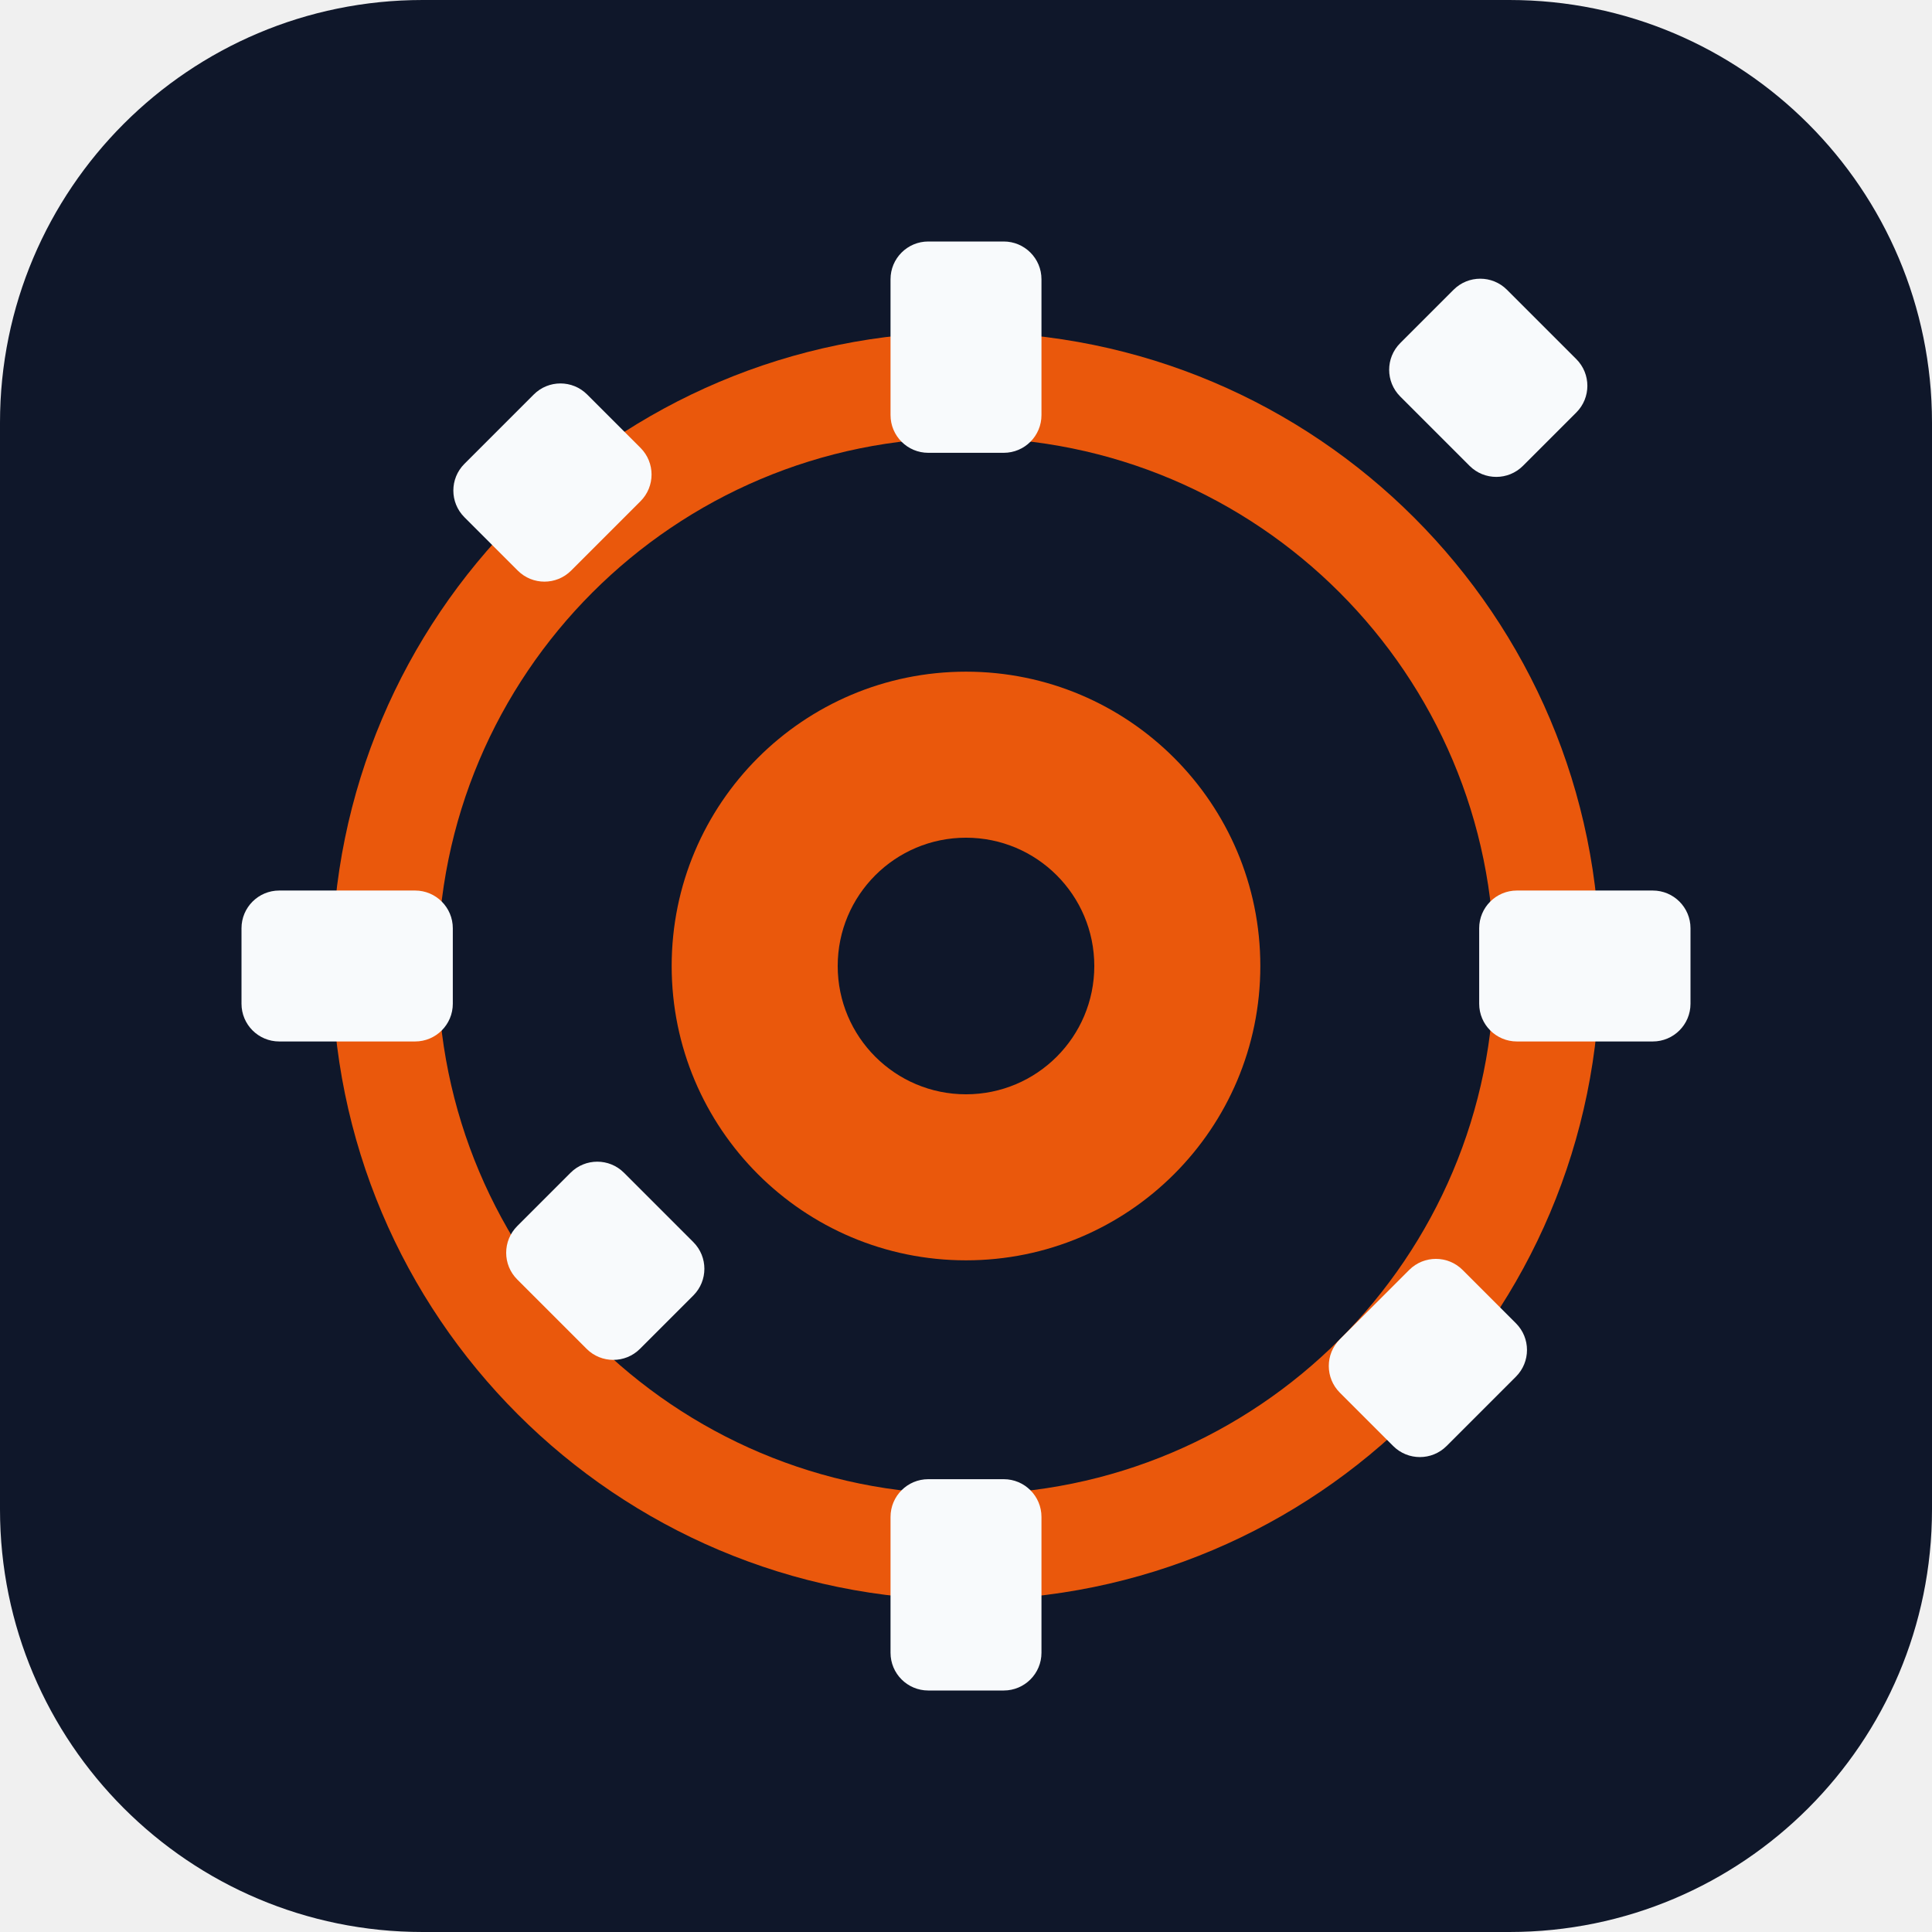
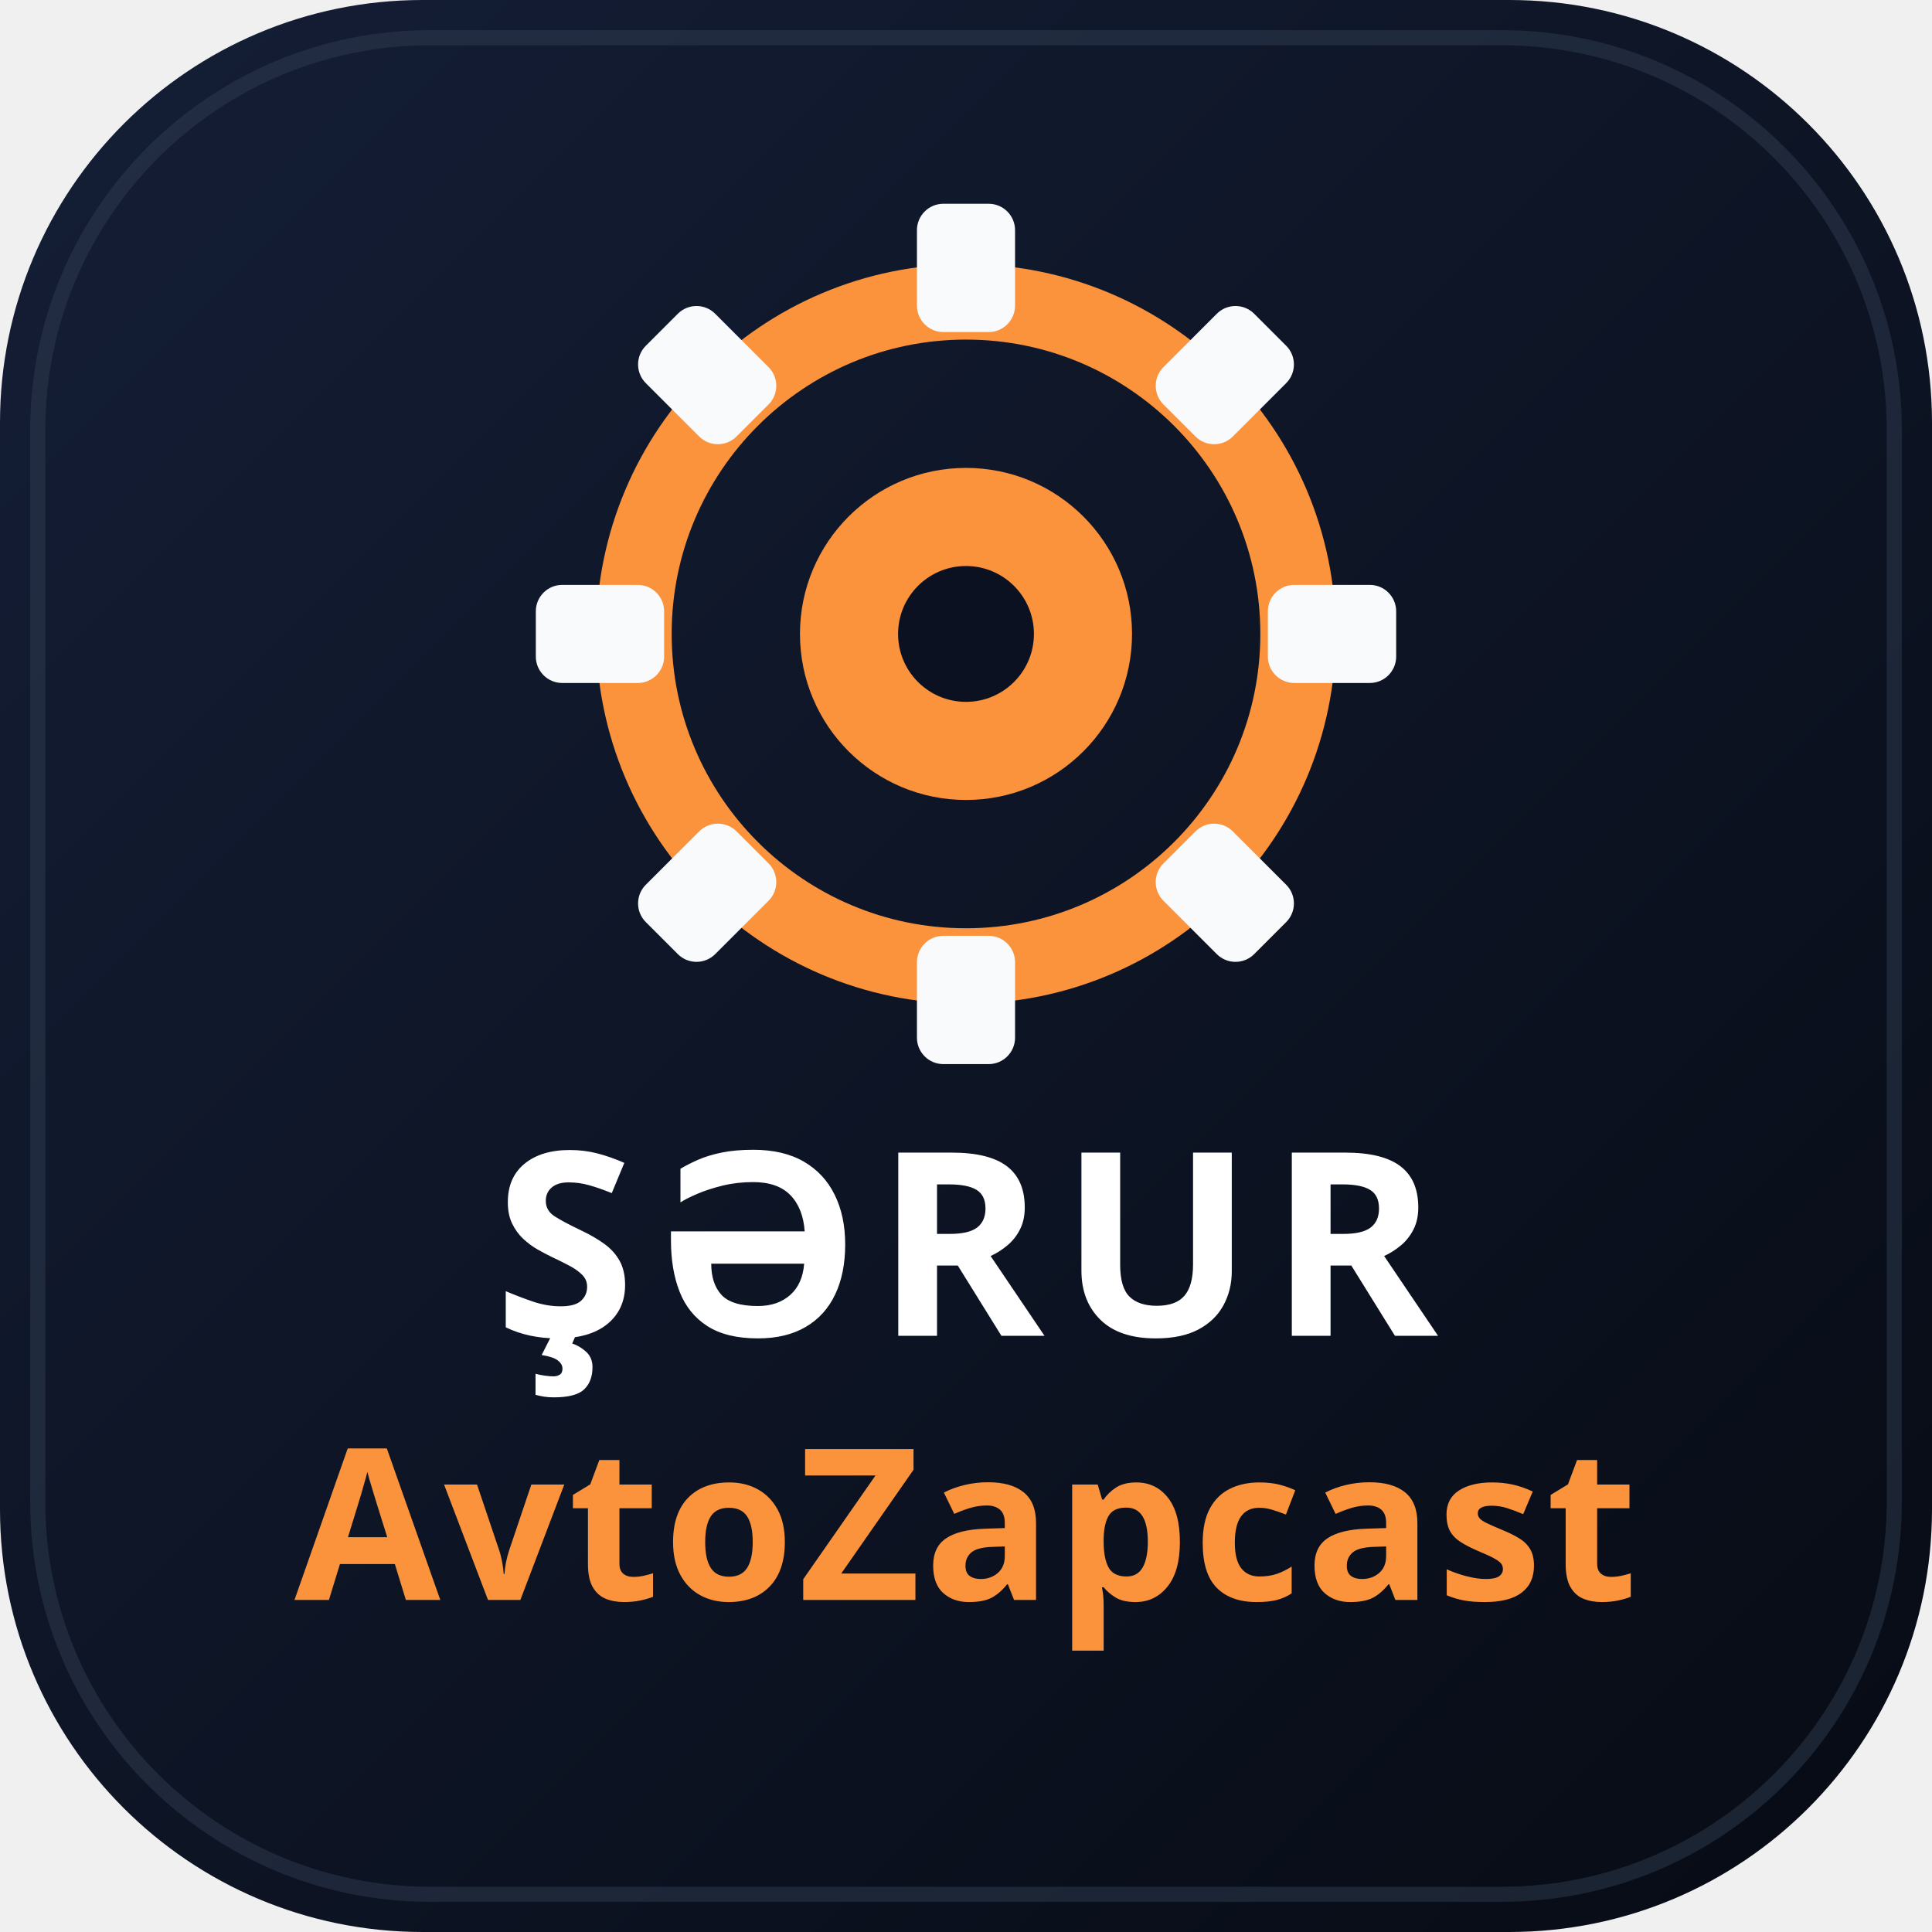
<svg xmlns="http://www.w3.org/2000/svg" viewBox="0 0 512 512" fill="none">
-   <rect width="512" height="512" rx="112" fill="#0F172A" />
-   <circle cx="256" cy="256" r="154" stroke="#EA580C" stroke-width="28" />
-   <circle cx="256" cy="256" r="78" fill="#EA580C" />
-   <circle cx="256" cy="256" r="34" fill="#0F172A" />
-   <rect x="236" y="64" width="40" height="56" rx="10" fill="#F8FAFC" />
-   <rect x="236" y="392" width="40" height="56" rx="10" fill="#F8FAFC" />
-   <rect x="64" y="236" width="56" height="40" rx="10" fill="#F8FAFC" />
-   <rect x="392" y="236" width="56" height="40" rx="10" fill="#F8FAFC" />
-   <rect x="116" y="130" width="46" height="40" rx="10" transform="rotate(-45 116 130)" fill="#F8FAFC" />
-   <rect x="348" y="362" width="46" height="40" rx="10" transform="rotate(-45 348 362)" fill="#F8FAFC" />
-   <rect x="364" y="98" width="40" height="46" rx="10" transform="rotate(-45 364 98)" fill="#F8FAFC" />
-   <rect x="130" y="332" width="40" height="46" rx="10" transform="rotate(-45 130 332)" fill="#F8FAFC" />
+   <defs>
+     <linearGradient id="bgGrad" x1="0" y1="0" x2="512" y2="512" gradientUnits="userSpaceOnUse">
+       <stop offset="0%" stop-color="#141E36" />
+       <stop offset="100%" stop-color="#070B14" />
+     </linearGradient>
+     <linearGradient id="accentGrad" x1="160" y1="70" x2="352" y2="262" gradientUnits="userSpaceOnUse">
+       <stop offset="0%" stop-color="#FB923C" />
+       <stop offset="100%" stop-color="#EA580C" />
+     </linearGradient>
+   </defs>
+   <rect width="512" height="512" rx="112" fill="url(#bgGrad)" />
+   <rect x="10" y="10" width="492" height="492" rx="104" stroke="#334155" stroke-opacity="0.45" stroke-width="4" />
+   <g transform="translate(256 168)">
+     <circle cx="0" cy="0" r="88" stroke="url(#accentGrad)" stroke-width="20" />
+     <circle cx="0" cy="0" r="44" fill="url(#accentGrad)" />
+     <circle cx="0" cy="0" r="18" fill="#0B1120" />
+     <rect x="-13" y="-114" width="26" height="34" rx="7" fill="#F8FAFC" />
+     <rect x="-13" y="80" width="26" height="34" rx="7" fill="#F8FAFC" />
+     <rect x="-114" y="-13" width="34" height="26" rx="7" fill="#F8FAFC" />
+     <rect x="80" y="-13" width="34" height="26" rx="7" fill="#F8FAFC" />
+     <rect x="-13" y="-114" width="26" height="34" rx="7" transform="rotate(45)" fill="#F8FAFC" />
+     <rect x="-13" y="80" width="26" height="34" rx="7" transform="rotate(45)" fill="#F8FAFC" />
+     <rect x="-114" y="-13" width="34" height="26" rx="7" transform="rotate(45)" fill="#F8FAFC" />
+     <rect x="80" y="-13" width="34" height="26" rx="7" transform="rotate(45)" fill="#F8FAFC" />
+   </g>
+   <text x="256" y="354" text-anchor="middle" fill="#FFFFFF" font-family="Noto Sans, DejaVu Sans, sans-serif" font-size="68" font-weight="800" letter-spacing="4">ŞƏRUR</text>
+   <text x="256" y="424" text-anchor="middle" fill="#FB923C" font-family="Noto Sans, DejaVu Sans, sans-serif" font-size="56" font-weight="800" letter-spacing="1">AvtoZapcast</text>
</svg>
